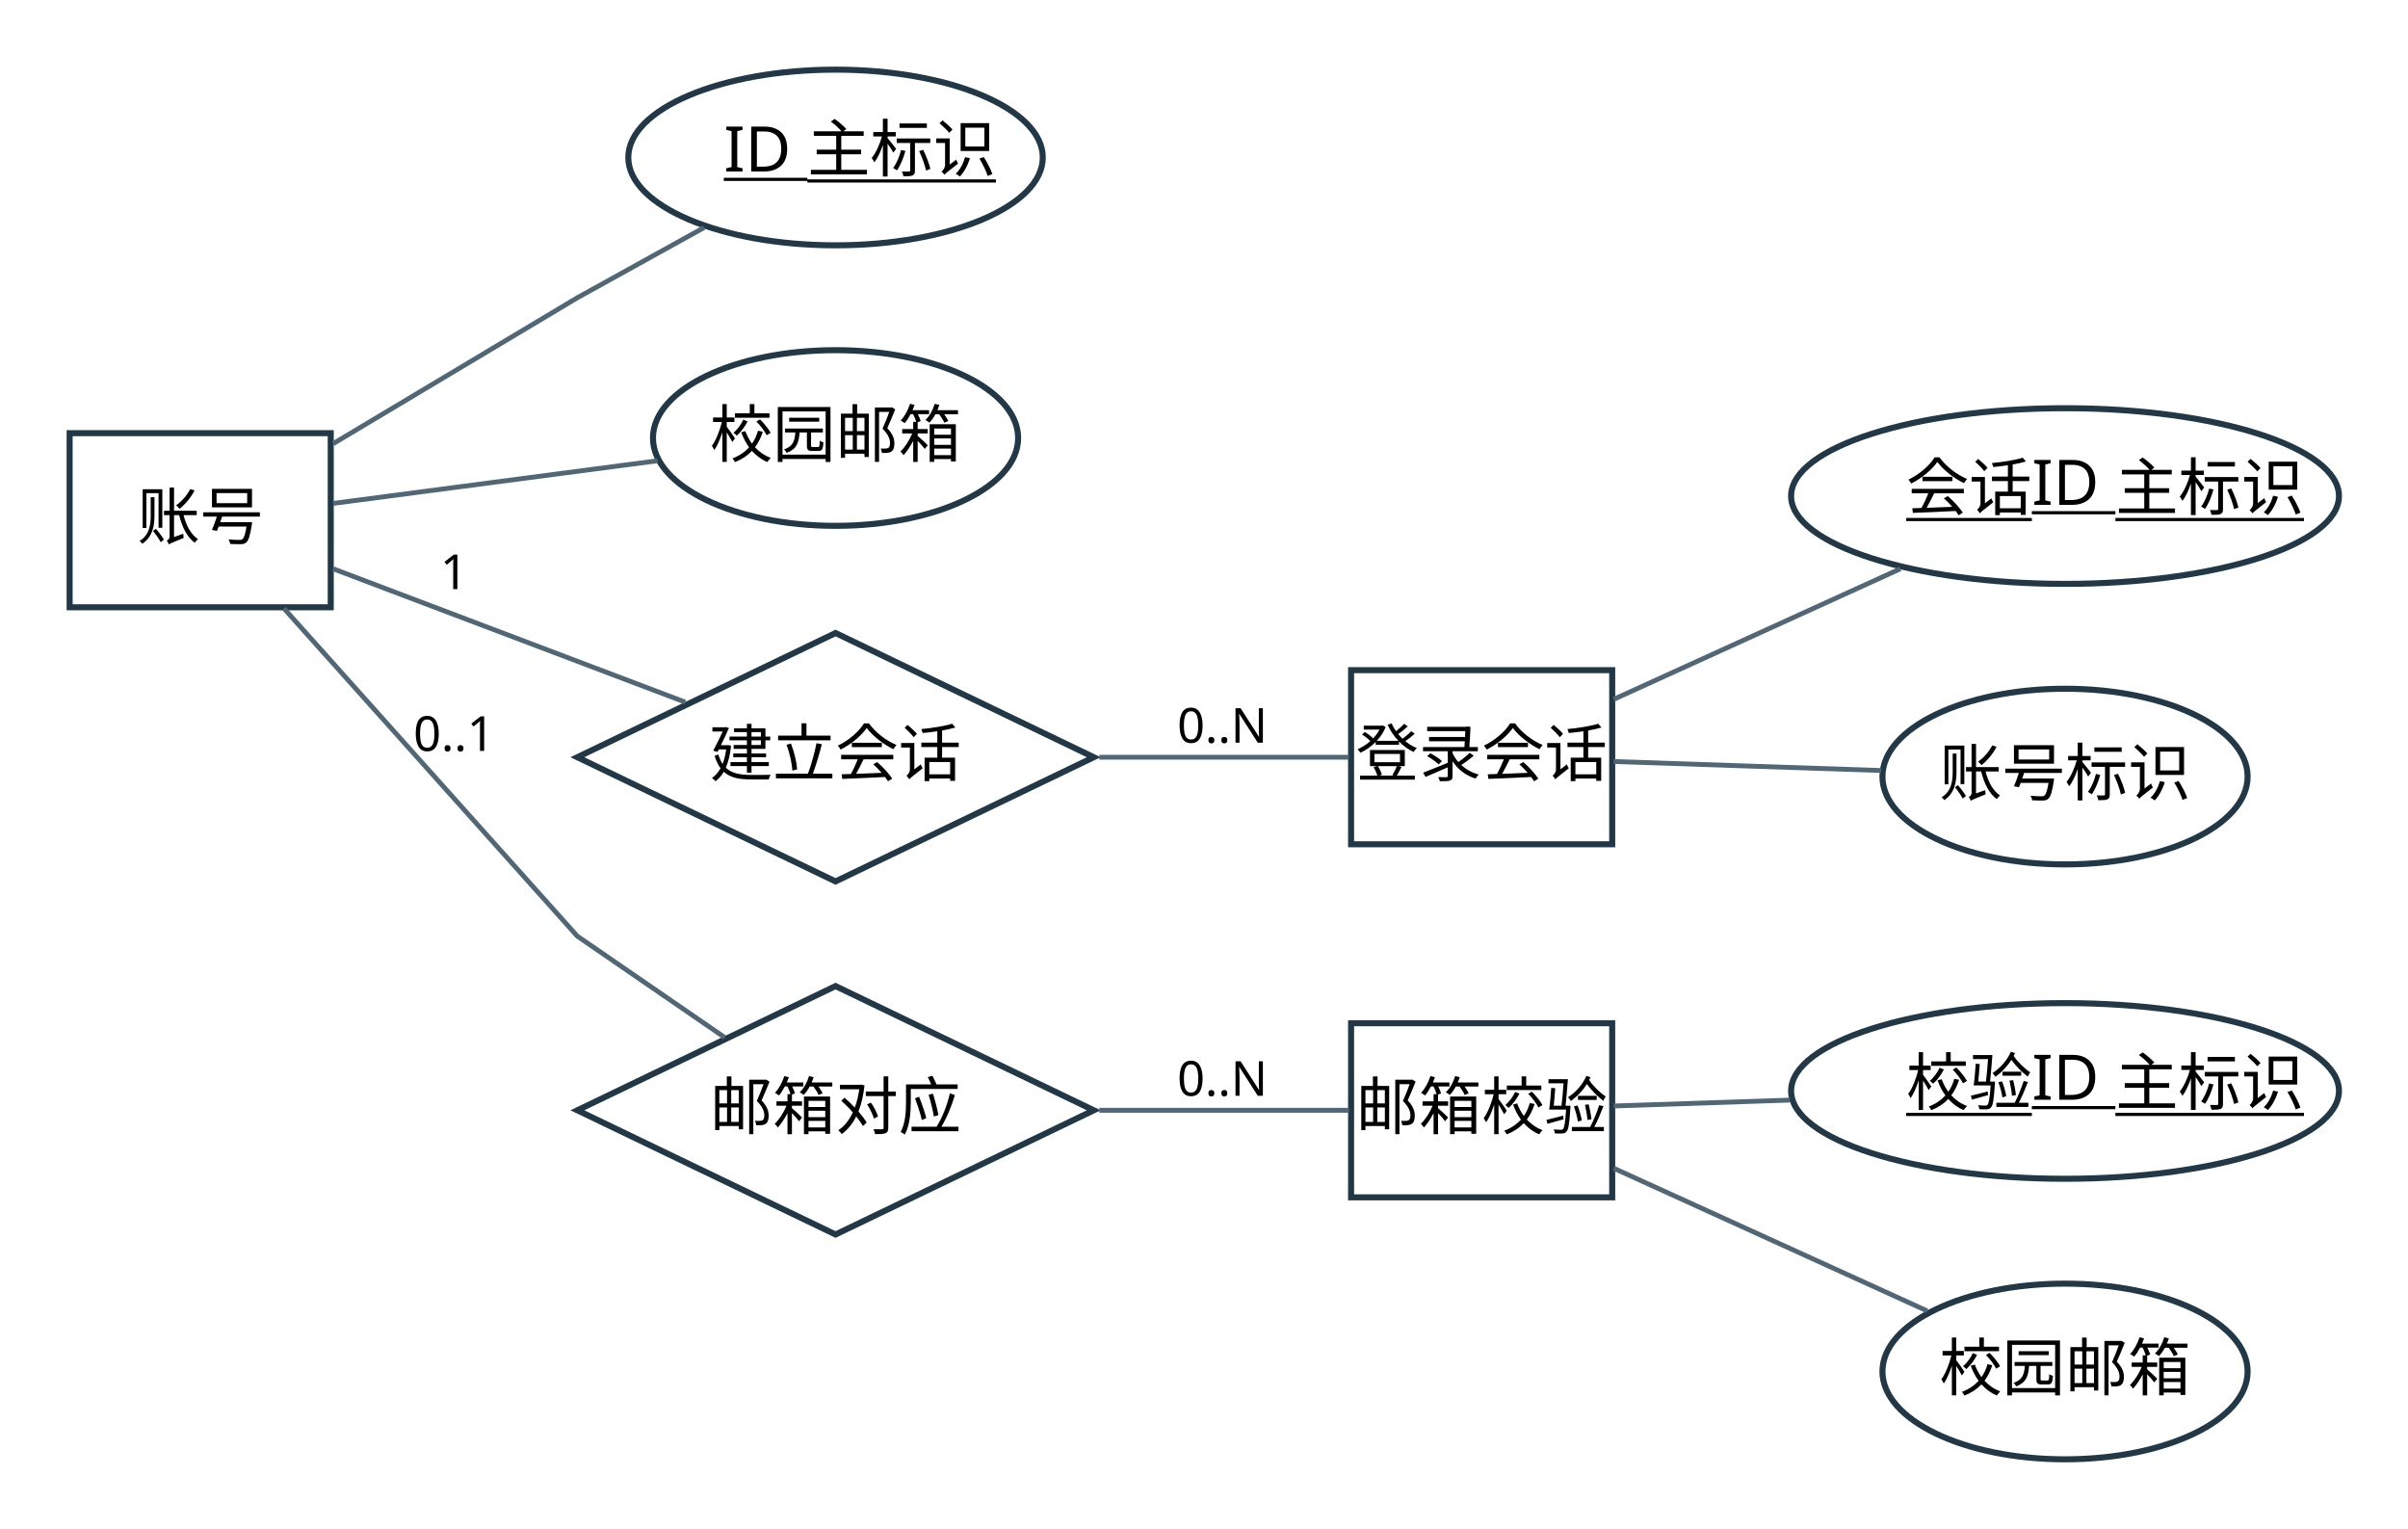
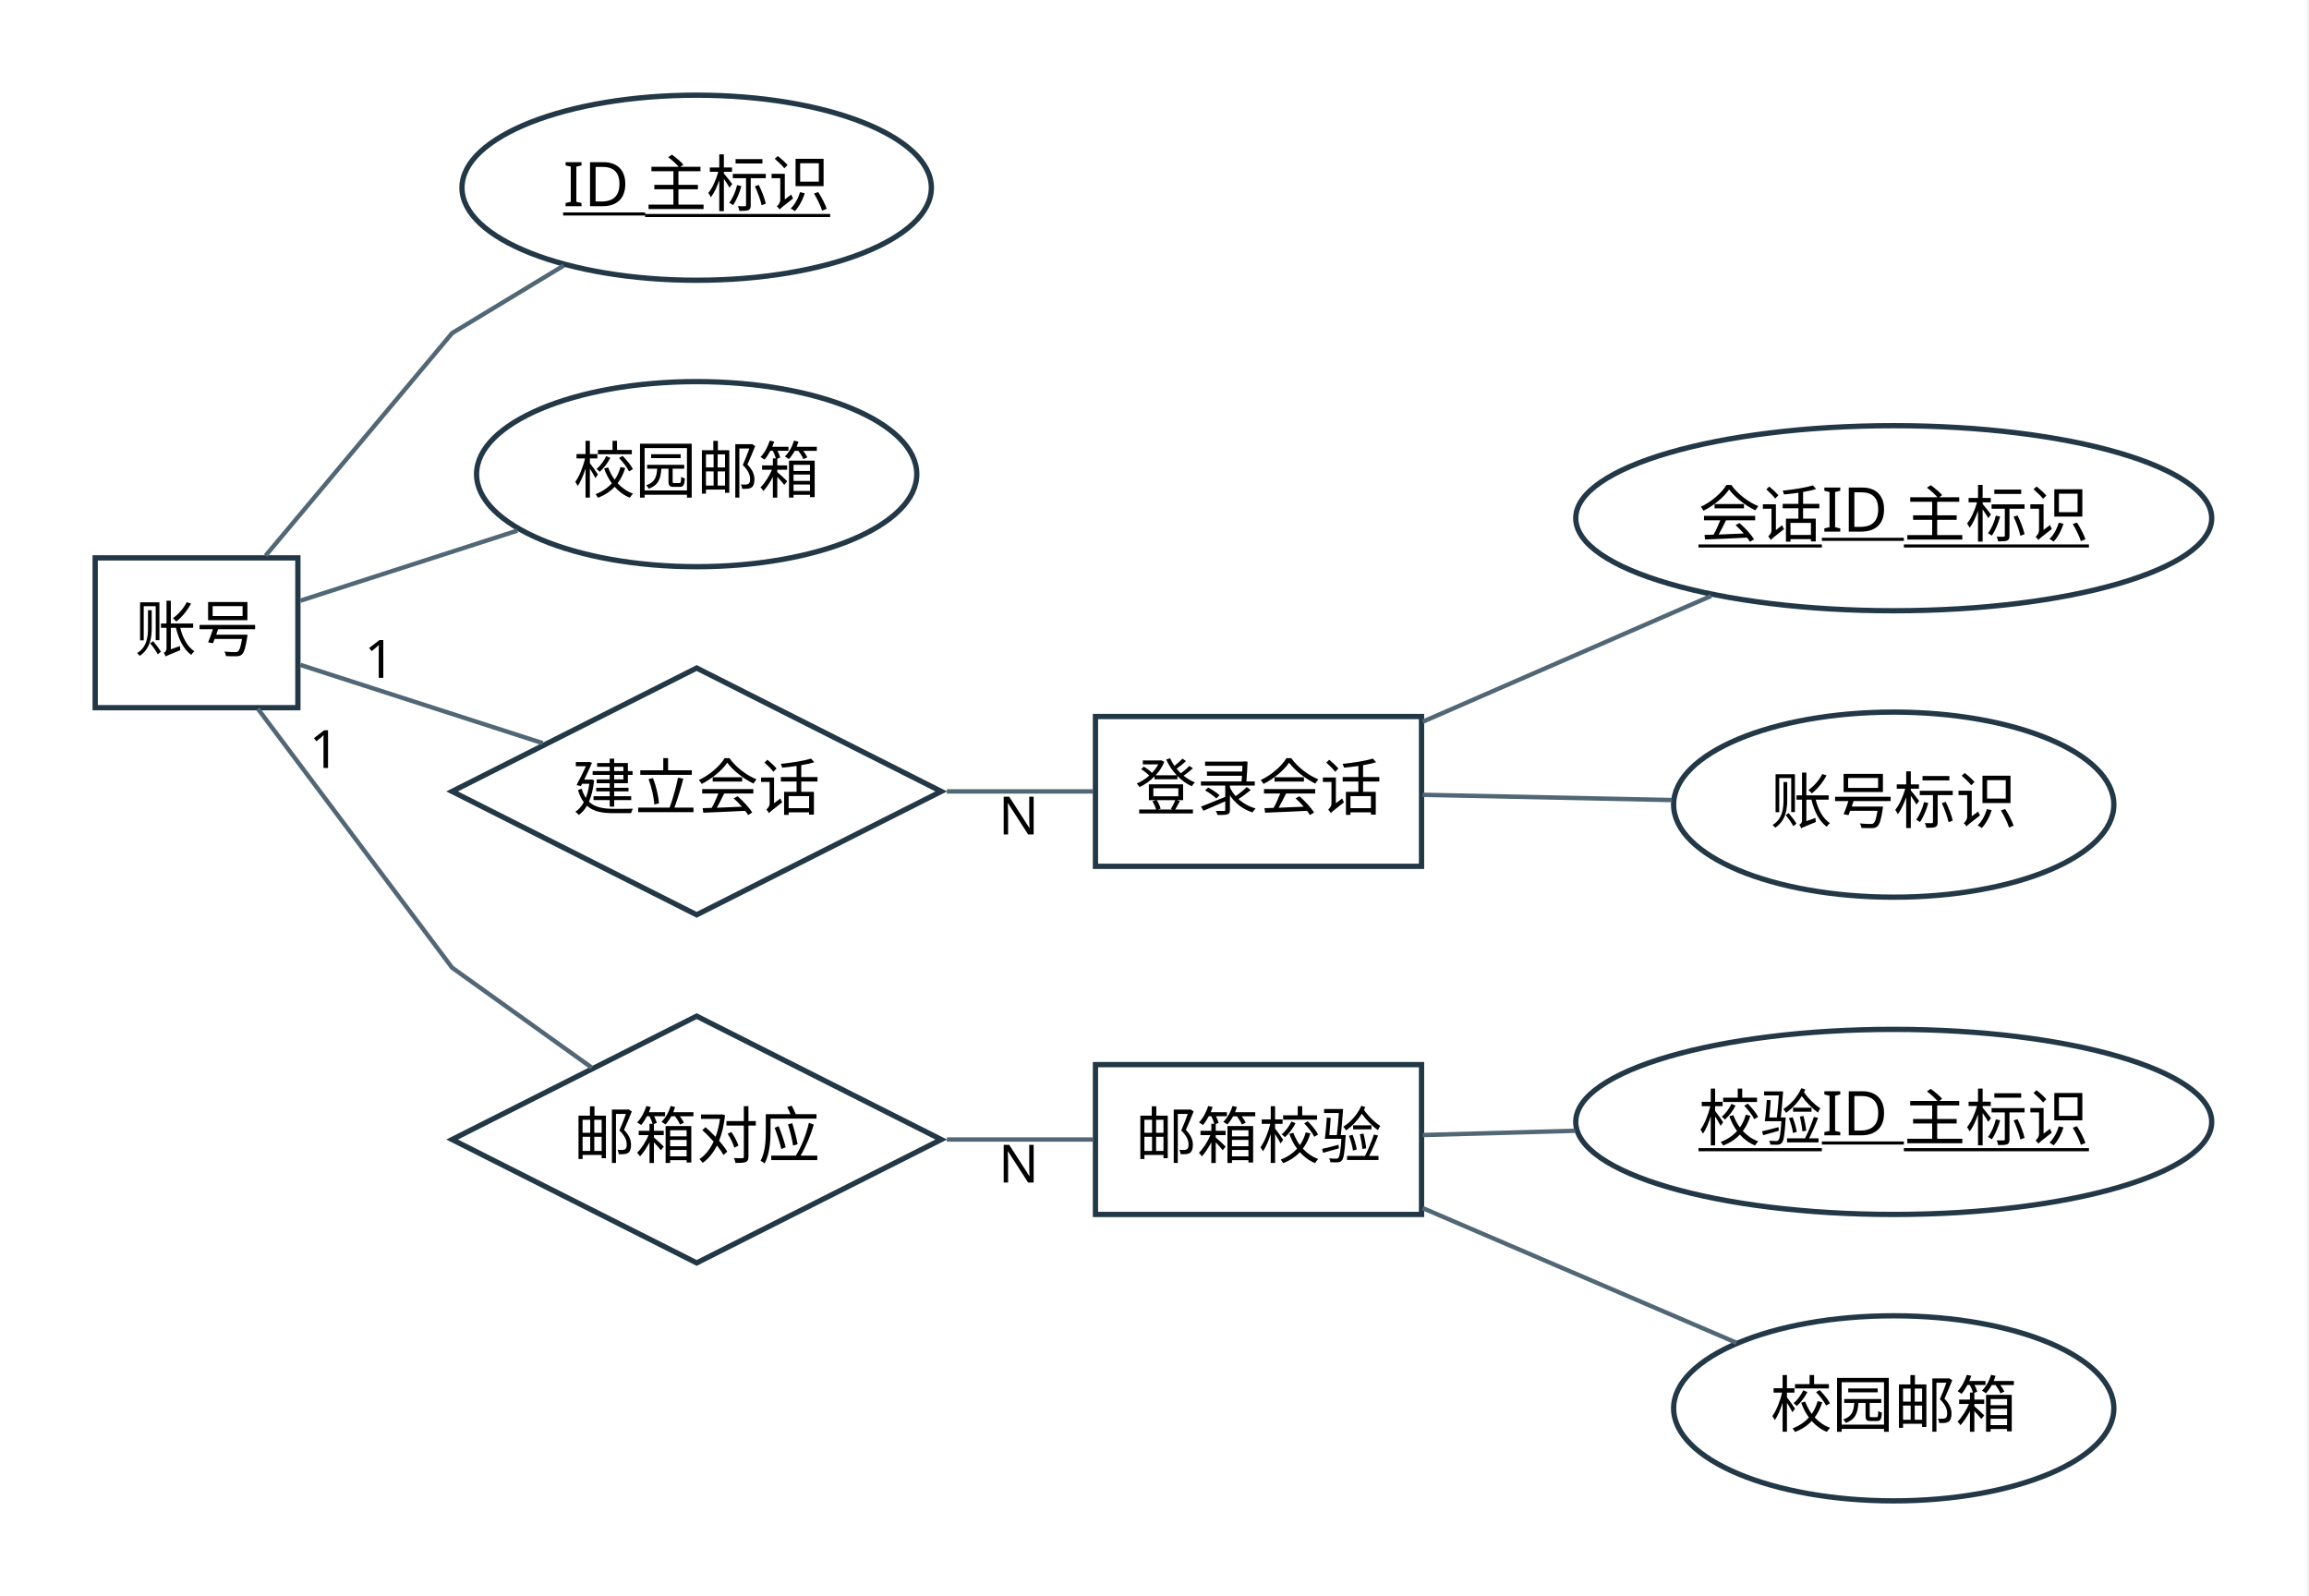
- <svg xmlns="http://www.w3.org/2000/svg" width="498pt" height="316pt" viewBox="0.00 0.00 498.00 316.00">
-   <g id="graph0" class="graph" transform="scale(1 1) rotate(0) translate(14.4 301.72)">
-     <polygon fill="white" stroke="none" points="-14.4,14.4 -14.4,-301.72 483.72,-301.72 483.72,14.4 -14.4,14.4" />
+ <svg xmlns="http://www.w3.org/2000/svg" width="524pt" height="362pt" viewBox="0.00 0.00 524.00 362.00">
+   <g id="graph0" class="graph" transform="scale(1 1) rotate(0) translate(21.6 340.6)">
+     <polygon fill="white" stroke="none" points="-21.6,21.6 -21.6,-340.6 501.92,-340.6 501.92,21.6 -21.6,21.6" />
    <g id="node1" class="node">
-       <polygon fill="white" stroke="#223846" stroke-width="1.25" points="54,-212.16 0,-212.16 0,-176.16 54,-176.16 54,-212.16" />
-       <text xml:space="preserve" text-anchor="middle" x="27" y="-190.26" font-family="Microsoft YaHei" font-size="13.00">账号</text>
+       <polygon fill="white" stroke="#223846" stroke-width="1.2" points="46,-214 0,-214 0,-180 46,-180 46,-214" />
+       <text xml:space="preserve" text-anchor="middle" x="23" y="-192.8" font-family="Microsoft YaHei" font-size="14.00">账号</text>
    </g>
    <g id="node4" class="node">
-       <ellipse fill="white" stroke="#223846" stroke-width="1.25" cx="158.4" cy="-269.16" rx="42.86" ry="18.16" />
-       <text xml:space="preserve" text-anchor="start" x="135.29" y="-266.26" font-family="Microsoft YaHei" text-decoration="underline" font-size="13.00">ID 主标识</text>
+       <ellipse fill="white" stroke="#223846" stroke-width="1.2" cx="136.5" cy="-298" rx="53.26" ry="21" />
+       <text text-decoration="underline" xml:space="preserve" text-anchor="middle" x="136.5" y="-293.8" font-family="Microsoft YaHei" font-size="14.00">ID 主标识</text>
    </g>
    <g id="edge1" class="edge">
-       <path fill="none" stroke="#526775" d="M54.5,-209.99C76.77,-223.3 105,-240.16 105,-240.16 105,-240.16 118.1,-247.41 131.2,-254.66" />
+       <path fill="none" stroke="#526775" d="M38.68,-214.51C55.57,-234.66 81,-265 81,-265 81,-265 93.38,-272.49 106.34,-280.34" />
    </g>
    <g id="node5" class="node">
-       <ellipse fill="white" stroke="#223846" stroke-width="1.25" cx="158.4" cy="-211.16" rx="37.76" ry="18.16" />
-       <text xml:space="preserve" text-anchor="middle" x="158.4" y="-207.26" font-family="Microsoft YaHei" font-size="13.00">校园邮箱</text>
+       <ellipse fill="white" stroke="#223846" stroke-width="1.2" cx="136.5" cy="-233" rx="49.95" ry="21" />
+       <text xml:space="preserve" text-anchor="middle" x="136.5" y="-228.8" font-family="Microsoft YaHei" font-size="14.00">校园邮箱</text>
    </g>
    <g id="edge2" class="edge">
-       <path fill="none" stroke="#526775" d="M54.5,-197.64C73.87,-200.18 100.36,-203.67 121.61,-206.46" />
+       <path fill="none" stroke="#526775" d="M46.56,-204.28C60.69,-208.85 79.29,-214.85 95.82,-220.19" />
    </g>
    <g id="node10" class="node">
-       <polygon fill="white" stroke="#223846" stroke-width="1.25" points="158.4,-170.84 105,-145.16 158.4,-119.48 211.8,-145.16 158.4,-170.84" />
-       <text xml:space="preserve" text-anchor="middle" x="158.4" y="-141.26" font-family="Microsoft YaHei" font-size="13.00">建立会话</text>
+       <polygon fill="white" stroke="#223846" stroke-width="1.2" points="136.5,-189 81,-161 136.5,-133 192,-161 136.5,-189" />
+       <text xml:space="preserve" text-anchor="middle" x="136.5" y="-156.8" font-family="Microsoft YaHei" font-size="14.00">建立会话</text>
    </g>
    <g id="edge7" class="edge">
-       <path fill="none" stroke="#526775" d="M54.5,-184.12C75.65,-176.12 105.28,-164.9 127.31,-156.55" />
-       <text xml:space="preserve" text-anchor="middle" x="79.5" y="-179.91" font-family="Microsoft YaHei" font-size="10.00">1</text>
+       <path fill="none" stroke="#526775" d="M46.56,-189.71C62.35,-184.62 83.71,-177.72 101.54,-171.96" />
+       <text xml:space="preserve" text-anchor="middle" x="64.55" y="-186.78" font-family="Microsoft YaHei" font-size="12.00">1</text>
    </g>
    <g id="node11" class="node">
-       <polygon fill="white" stroke="#223846" stroke-width="1.25" points="158.4,-97.84 105,-72.16 158.4,-46.48 211.8,-72.16 158.4,-97.84" />
-       <text xml:space="preserve" text-anchor="middle" x="158.4" y="-68.26" font-family="Microsoft YaHei" font-size="13.00">邮箱对应</text>
+       <polygon fill="white" stroke="#223846" stroke-width="1.2" points="136.5,-110 81,-82 136.5,-54 192,-82 136.5,-110" />
+       <text xml:space="preserve" text-anchor="middle" x="136.5" y="-77.8" font-family="Microsoft YaHei" font-size="14.00">邮箱对应</text>
    </g>
    <g id="edge9" class="edge">
-       <path fill="none" stroke="#526775" d="M44.33,-175.92C66.93,-150.68 105,-108.16 105,-108.16 105,-108.16 121.12,-97.08 135.48,-87.22" />
-       <text xml:space="preserve" text-anchor="middle" x="79.5" y="-146.46" font-family="Microsoft YaHei" font-size="10.00">0..1</text>
+       <path fill="none" stroke="#526775" d="M36.93,-179.75C53.75,-157.33 81,-121 81,-121 81,-121 97.77,-109 112.7,-98.31" />
+       <text xml:space="preserve" text-anchor="middle" x="52.01" y="-166.32" font-family="Microsoft YaHei" font-size="12.00">1</text>
    </g>
    <g id="node2" class="node">
-       <polygon fill="white" stroke="#223846" stroke-width="1.25" points="319.02,-163.16 265.02,-163.16 265.02,-127.16 319.02,-127.16 319.02,-163.16" />
-       <text xml:space="preserve" text-anchor="middle" x="292.02" y="-141.26" font-family="Microsoft YaHei" font-size="13.00">登录会话</text>
+       <polygon fill="white" stroke="#223846" stroke-width="1.2" points="301,-178 227,-178 227,-144 301,-144 301,-178" />
+       <text xml:space="preserve" text-anchor="middle" x="264" y="-156.8" font-family="Microsoft YaHei" font-size="14.00">登录会话</text>
    </g>
    <g id="node6" class="node">
-       <ellipse fill="white" stroke="#223846" stroke-width="1.25" cx="412.67" cy="-199.16" rx="56.65" ry="18.16" />
-       <text xml:space="preserve" text-anchor="start" x="379.81" y="-196.26" font-family="Microsoft YaHei" text-decoration="underline" font-size="13.00">会话ID 主标识</text>
+       <ellipse fill="white" stroke="#223846" stroke-width="1.2" cx="408.16" cy="-223" rx="72.16" ry="21" />
+       <text text-decoration="underline" xml:space="preserve" text-anchor="middle" x="408.16" y="-218.8" font-family="Microsoft YaHei" font-size="14.00">会话ID 主标识</text>
    </g>
    <g id="edge3" class="edge">
-       <path fill="none" stroke="#526775" d="M319.35,-157.14C336.83,-165.1 359.91,-175.6 378.62,-184.12" />
+       <path fill="none" stroke="#526775" d="M301.24,-176.8C321.23,-185.52 346.11,-196.37 366.73,-205.36" />
    </g>
    <g id="node7" class="node">
-       <ellipse fill="white" stroke="#223846" stroke-width="1.25" cx="412.67" cy="-141.16" rx="37.76" ry="18.16" />
-       <text xml:space="preserve" text-anchor="middle" x="412.67" y="-137.26" font-family="Microsoft YaHei" font-size="13.00">账号标识</text>
+       <ellipse fill="white" stroke="#223846" stroke-width="1.2" cx="408.16" cy="-158" rx="49.95" ry="21" />
+       <text xml:space="preserve" text-anchor="middle" x="408.16" y="-153.8" font-family="Microsoft YaHei" font-size="14.00">账号标识</text>
    </g>
    <g id="edge4" class="edge">
-       <path fill="none" stroke="#526775" d="M319.35,-144.27C335.6,-143.72 356.69,-143.01 374.61,-142.41" />
+       <path fill="none" stroke="#526775" d="M301.24,-160.23C318.44,-159.87 339.24,-159.43 357.85,-159.04" />
    </g>
    <g id="node3" class="node">
-       <polygon fill="white" stroke="#223846" stroke-width="1.25" points="319.02,-90.16 265.02,-90.16 265.02,-54.16 319.02,-54.16 319.02,-90.16" />
-       <text xml:space="preserve" text-anchor="middle" x="292.02" y="-68.26" font-family="Microsoft YaHei" font-size="13.00">邮箱校验</text>
+       <polygon fill="white" stroke="#223846" stroke-width="1.2" points="301,-99 227,-99 227,-65 301,-65 301,-99" />
+       <text xml:space="preserve" text-anchor="middle" x="264" y="-77.8" font-family="Microsoft YaHei" font-size="14.00">邮箱校验</text>
    </g>
    <g id="node8" class="node">
-       <ellipse fill="white" stroke="#223846" stroke-width="1.25" cx="412.67" cy="-76.16" rx="56.65" ry="18.16" />
-       <text xml:space="preserve" text-anchor="start" x="379.81" y="-73.26" font-family="Microsoft YaHei" text-decoration="underline" font-size="13.00">校验ID 主标识</text>
+       <ellipse fill="white" stroke="#223846" stroke-width="1.2" cx="408.16" cy="-86" rx="72.16" ry="21" />
+       <text text-decoration="underline" xml:space="preserve" text-anchor="middle" x="408.16" y="-81.8" font-family="Microsoft YaHei" font-size="14.00">校验ID 主标识</text>
    </g>
    <g id="edge5" class="edge">
-       <path fill="none" stroke="#526775" d="M319.35,-73.05C330.14,-73.41 343.06,-73.85 355.77,-74.27" />
+       <path fill="none" stroke="#526775" d="M301.24,-83.02C311.86,-83.32 323.84,-83.65 335.84,-83.99" />
    </g>
    <g id="node9" class="node">
-       <ellipse fill="white" stroke="#223846" stroke-width="1.25" cx="412.67" cy="-18.16" rx="37.76" ry="18.16" />
-       <text xml:space="preserve" text-anchor="middle" x="412.67" y="-14.26" font-family="Microsoft YaHei" font-size="13.00">校园邮箱</text>
+       <ellipse fill="white" stroke="#223846" stroke-width="1.2" cx="408.16" cy="-21" rx="49.95" ry="21" />
+       <text xml:space="preserve" text-anchor="middle" x="408.16" y="-16.8" font-family="Microsoft YaHei" font-size="14.00">校园邮箱</text>
    </g>
    <g id="edge6" class="edge">
-       <path fill="none" stroke="#526775" d="M319.35,-60.17C338.61,-51.41 364.66,-39.56 384.18,-30.67" />
+       <path fill="none" stroke="#526775" d="M301.24,-66.45C323.13,-57.06 350.86,-45.16 372.46,-35.89" />
    </g>
    <g id="edge8" class="edge">
-       <path fill="none" stroke="#526775" d="M212.94,-145.16C230.73,-145.16 249.76,-145.16 264.58,-145.16" />
-       <text xml:space="preserve" text-anchor="middle" x="238.41" y="-148.16" font-family="Microsoft YaHei" font-size="10.00">0..N</text>
+       <path fill="none" stroke="#526775" d="M193.28,-161C204.54,-161 216.1,-161 226.5,-161" />
+       <text xml:space="preserve" text-anchor="middle" x="209.58" y="-151.24" font-family="Microsoft YaHei" font-size="12.00">N</text>
    </g>
    <g id="edge10" class="edge">
-       <path fill="none" stroke="#526775" d="M212.94,-72.16C230.73,-72.16 249.76,-72.16 264.58,-72.16" />
-       <text xml:space="preserve" text-anchor="middle" x="238.41" y="-75.16" font-family="Microsoft YaHei" font-size="10.00">0..N</text>
+       <path fill="none" stroke="#526775" d="M193.28,-82C204.54,-82 216.1,-82 226.5,-82" />
+       <text xml:space="preserve" text-anchor="middle" x="209.58" y="-72.24" font-family="Microsoft YaHei" font-size="12.00">N</text>
    </g>
  </g>
</svg>
